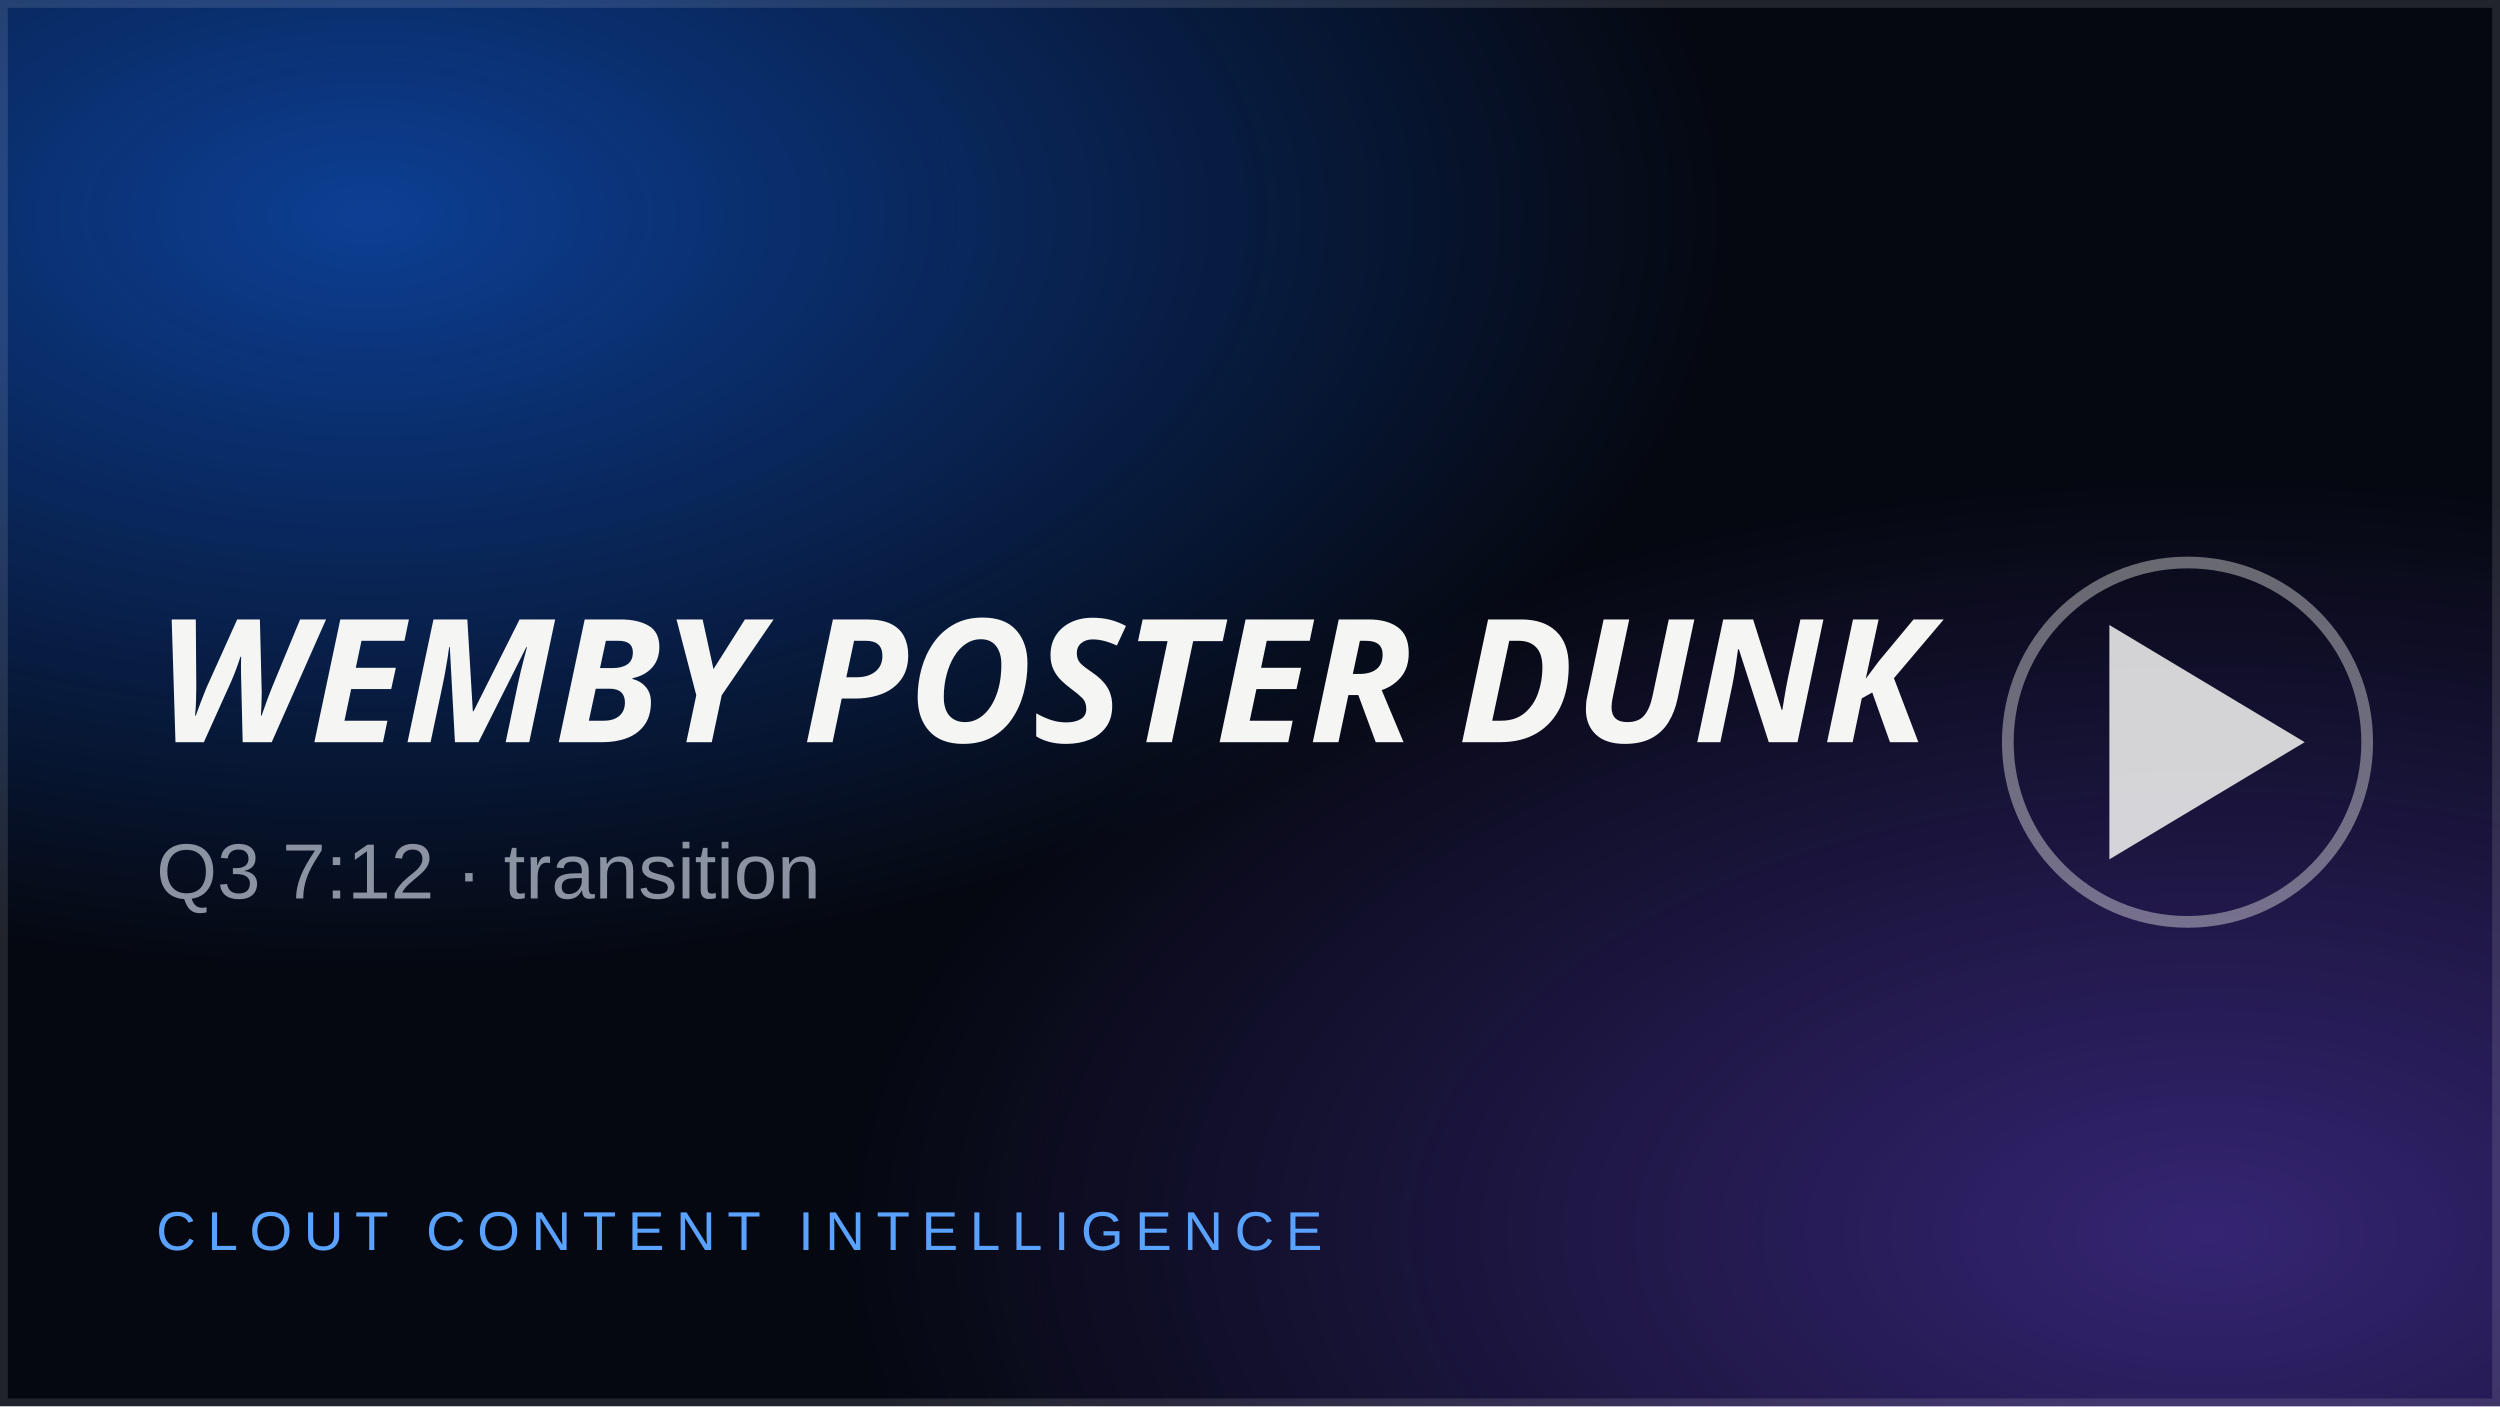
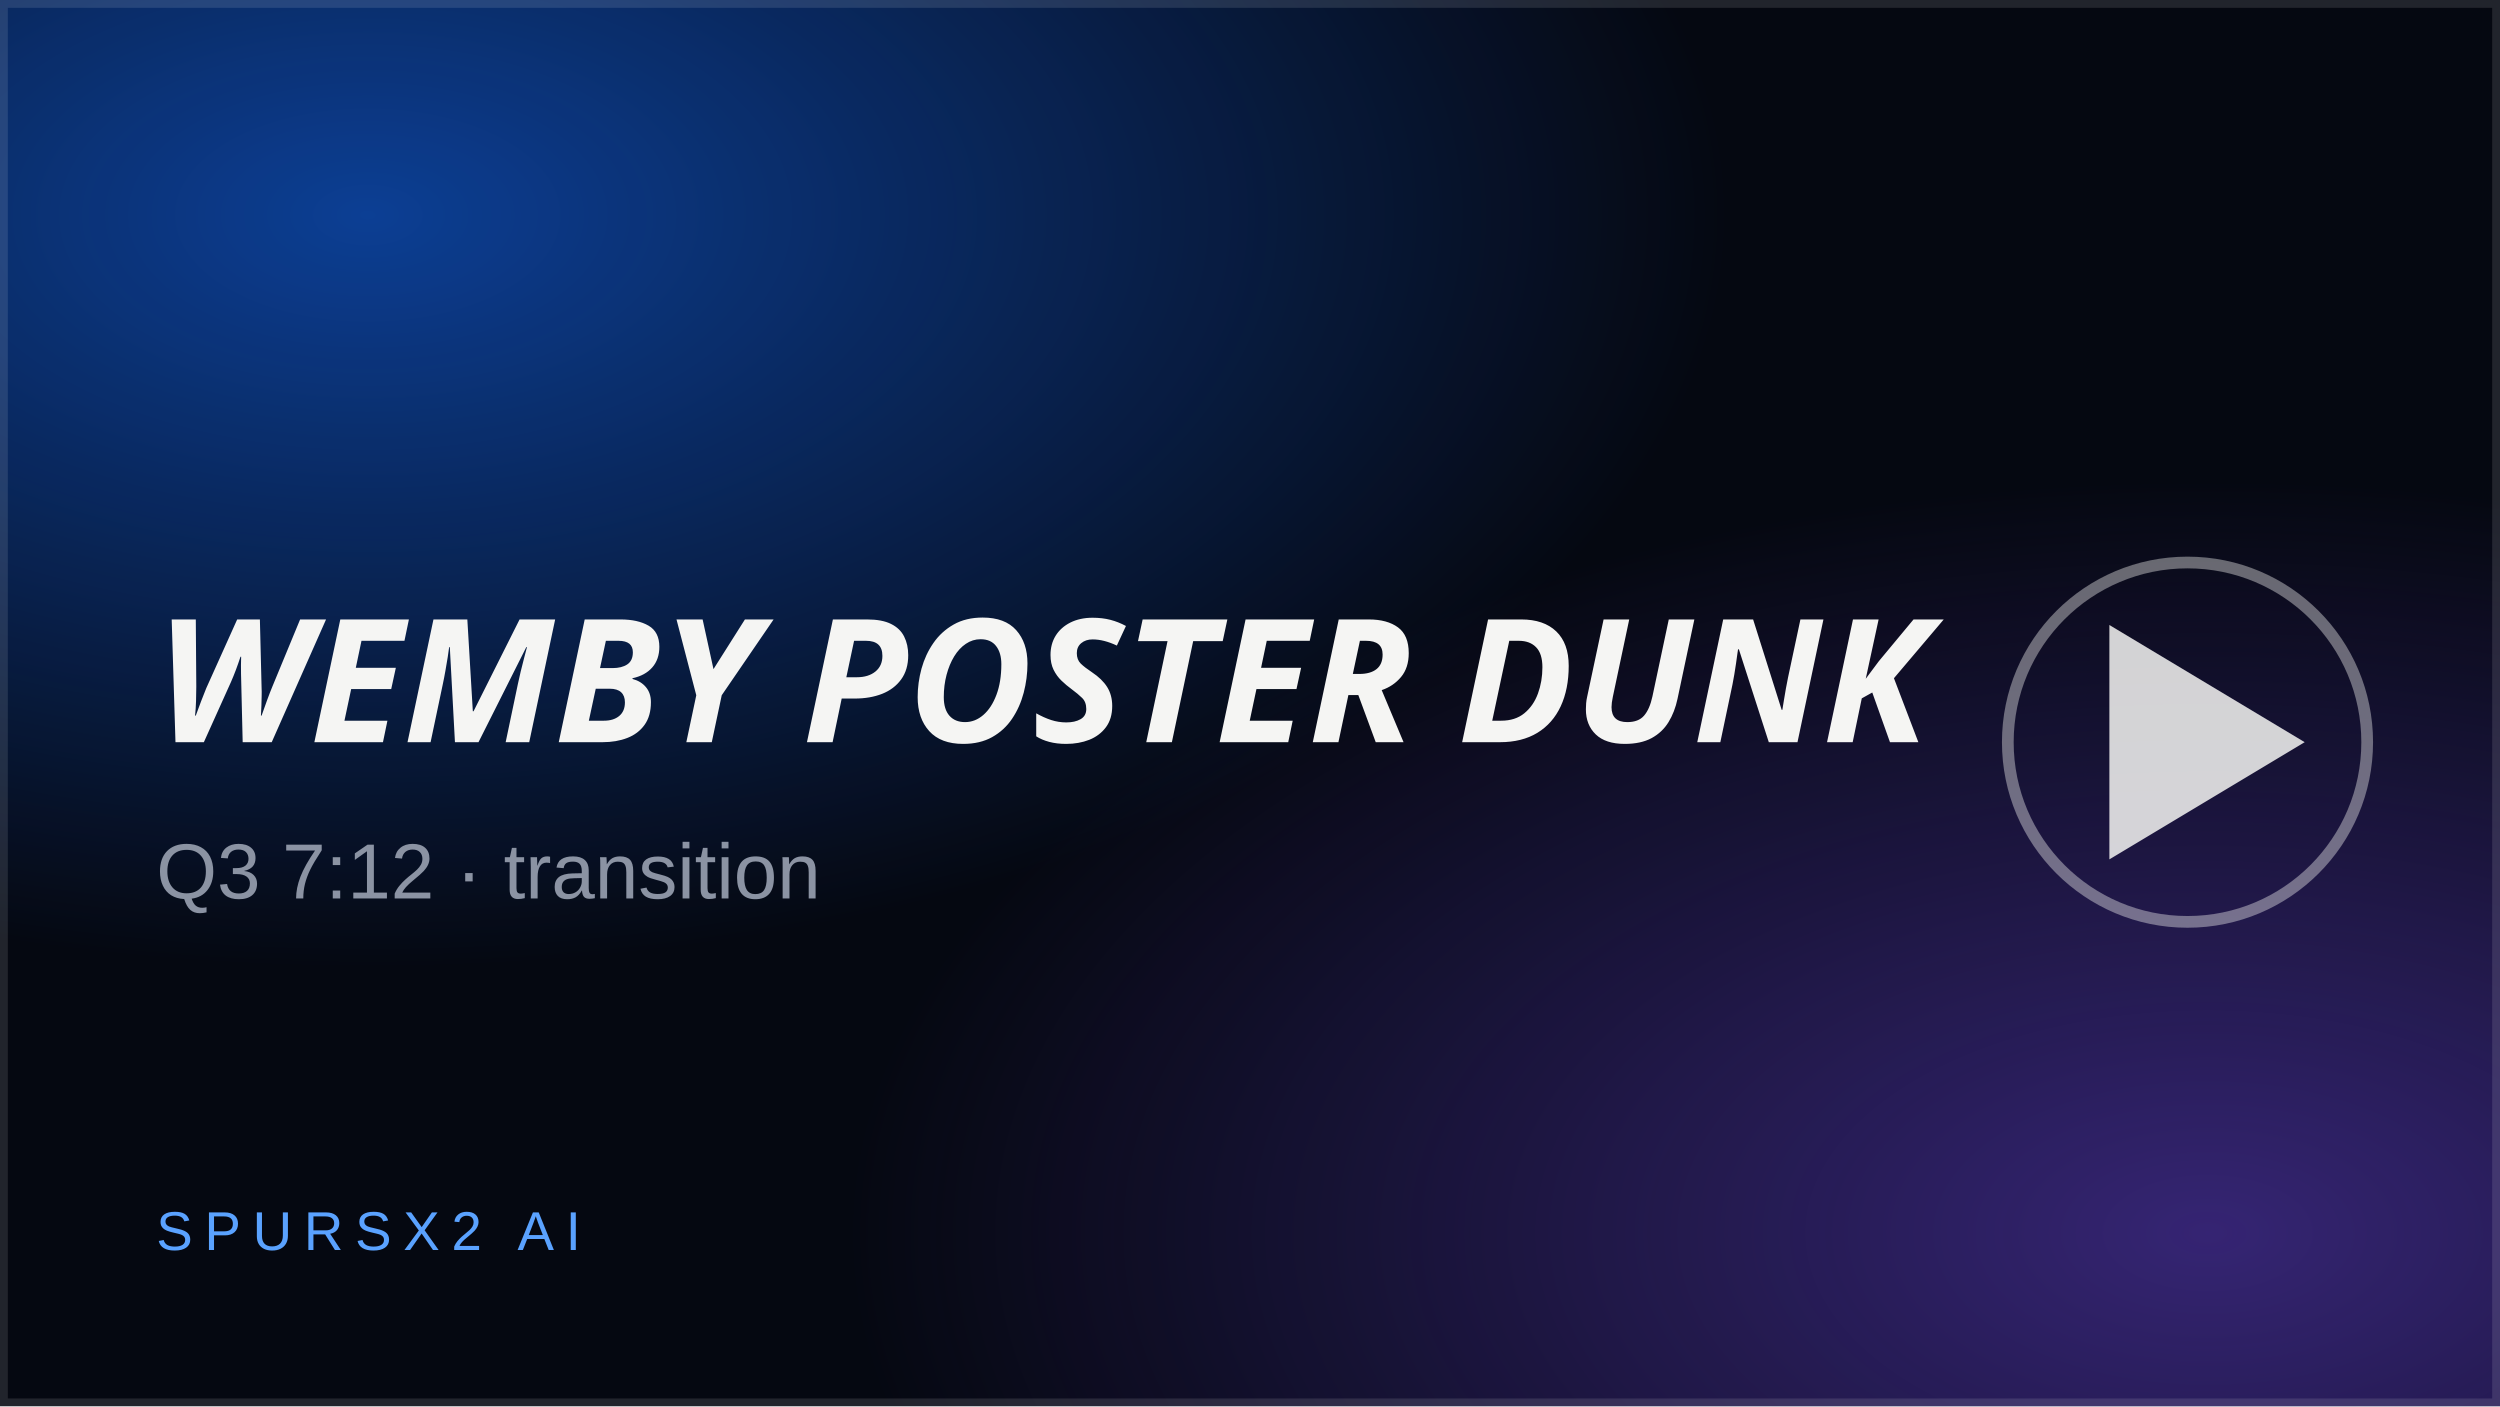
<svg xmlns="http://www.w3.org/2000/svg" width="640" height="360" viewBox="0 0 640 360">
  <defs>
    <radialGradient id="g1" cx="15%" cy="15%" r="90%">
      <stop offset="0%" stop-color="#126BFF" stop-opacity="0.55" />
      <stop offset="60%" stop-color="#126BFF" stop-opacity="0" />
    </radialGradient>
    <radialGradient id="g2" cx="88%" cy="88%" r="90%">
      <stop offset="0%" stop-color="#7047EB" stop-opacity="0.45" />
      <stop offset="60%" stop-color="#7047EB" stop-opacity="0" />
    </radialGradient>
  </defs>
  <rect width="640" height="360" fill="#050811" />
  <rect width="640" height="360" fill="url(#g1)" />
  <rect width="640" height="360" fill="url(#g2)" />
  <rect x="1" y="1" width="638" height="358" fill="none" stroke="rgba(245,245,243,0.12)" stroke-width="2" />
  <text x="40" y="190" font-family="Arial Narrow, sans-serif" font-size="44" font-weight="bold" font-style="italic" fill="#F5F5F3" text-transform="uppercase">WEMBY POSTER DUNK</text>
  <text x="40" y="230" font-family="Arial, sans-serif" font-size="20" fill="#8B93A3">Q3 7:12 · transition</text>
-   <text x="40" y="320" font-family="Arial, sans-serif" font-size="14" letter-spacing="3" fill="#5AA2FF">CLOUT CONTENT INTELLIGENCE</text>
+   <text x="40" y="320" font-family="Arial, sans-serif" font-size="14" letter-spacing="3" fill="#5AA2FF">SPURSX2 AI</text>
  <polygon points="540,160 540,220 590,190" fill="rgba(245,245,243,0.85)" />
  <circle cx="560" cy="190" r="46" fill="none" stroke="rgba(245,245,243,0.4)" stroke-width="3" />
</svg>
